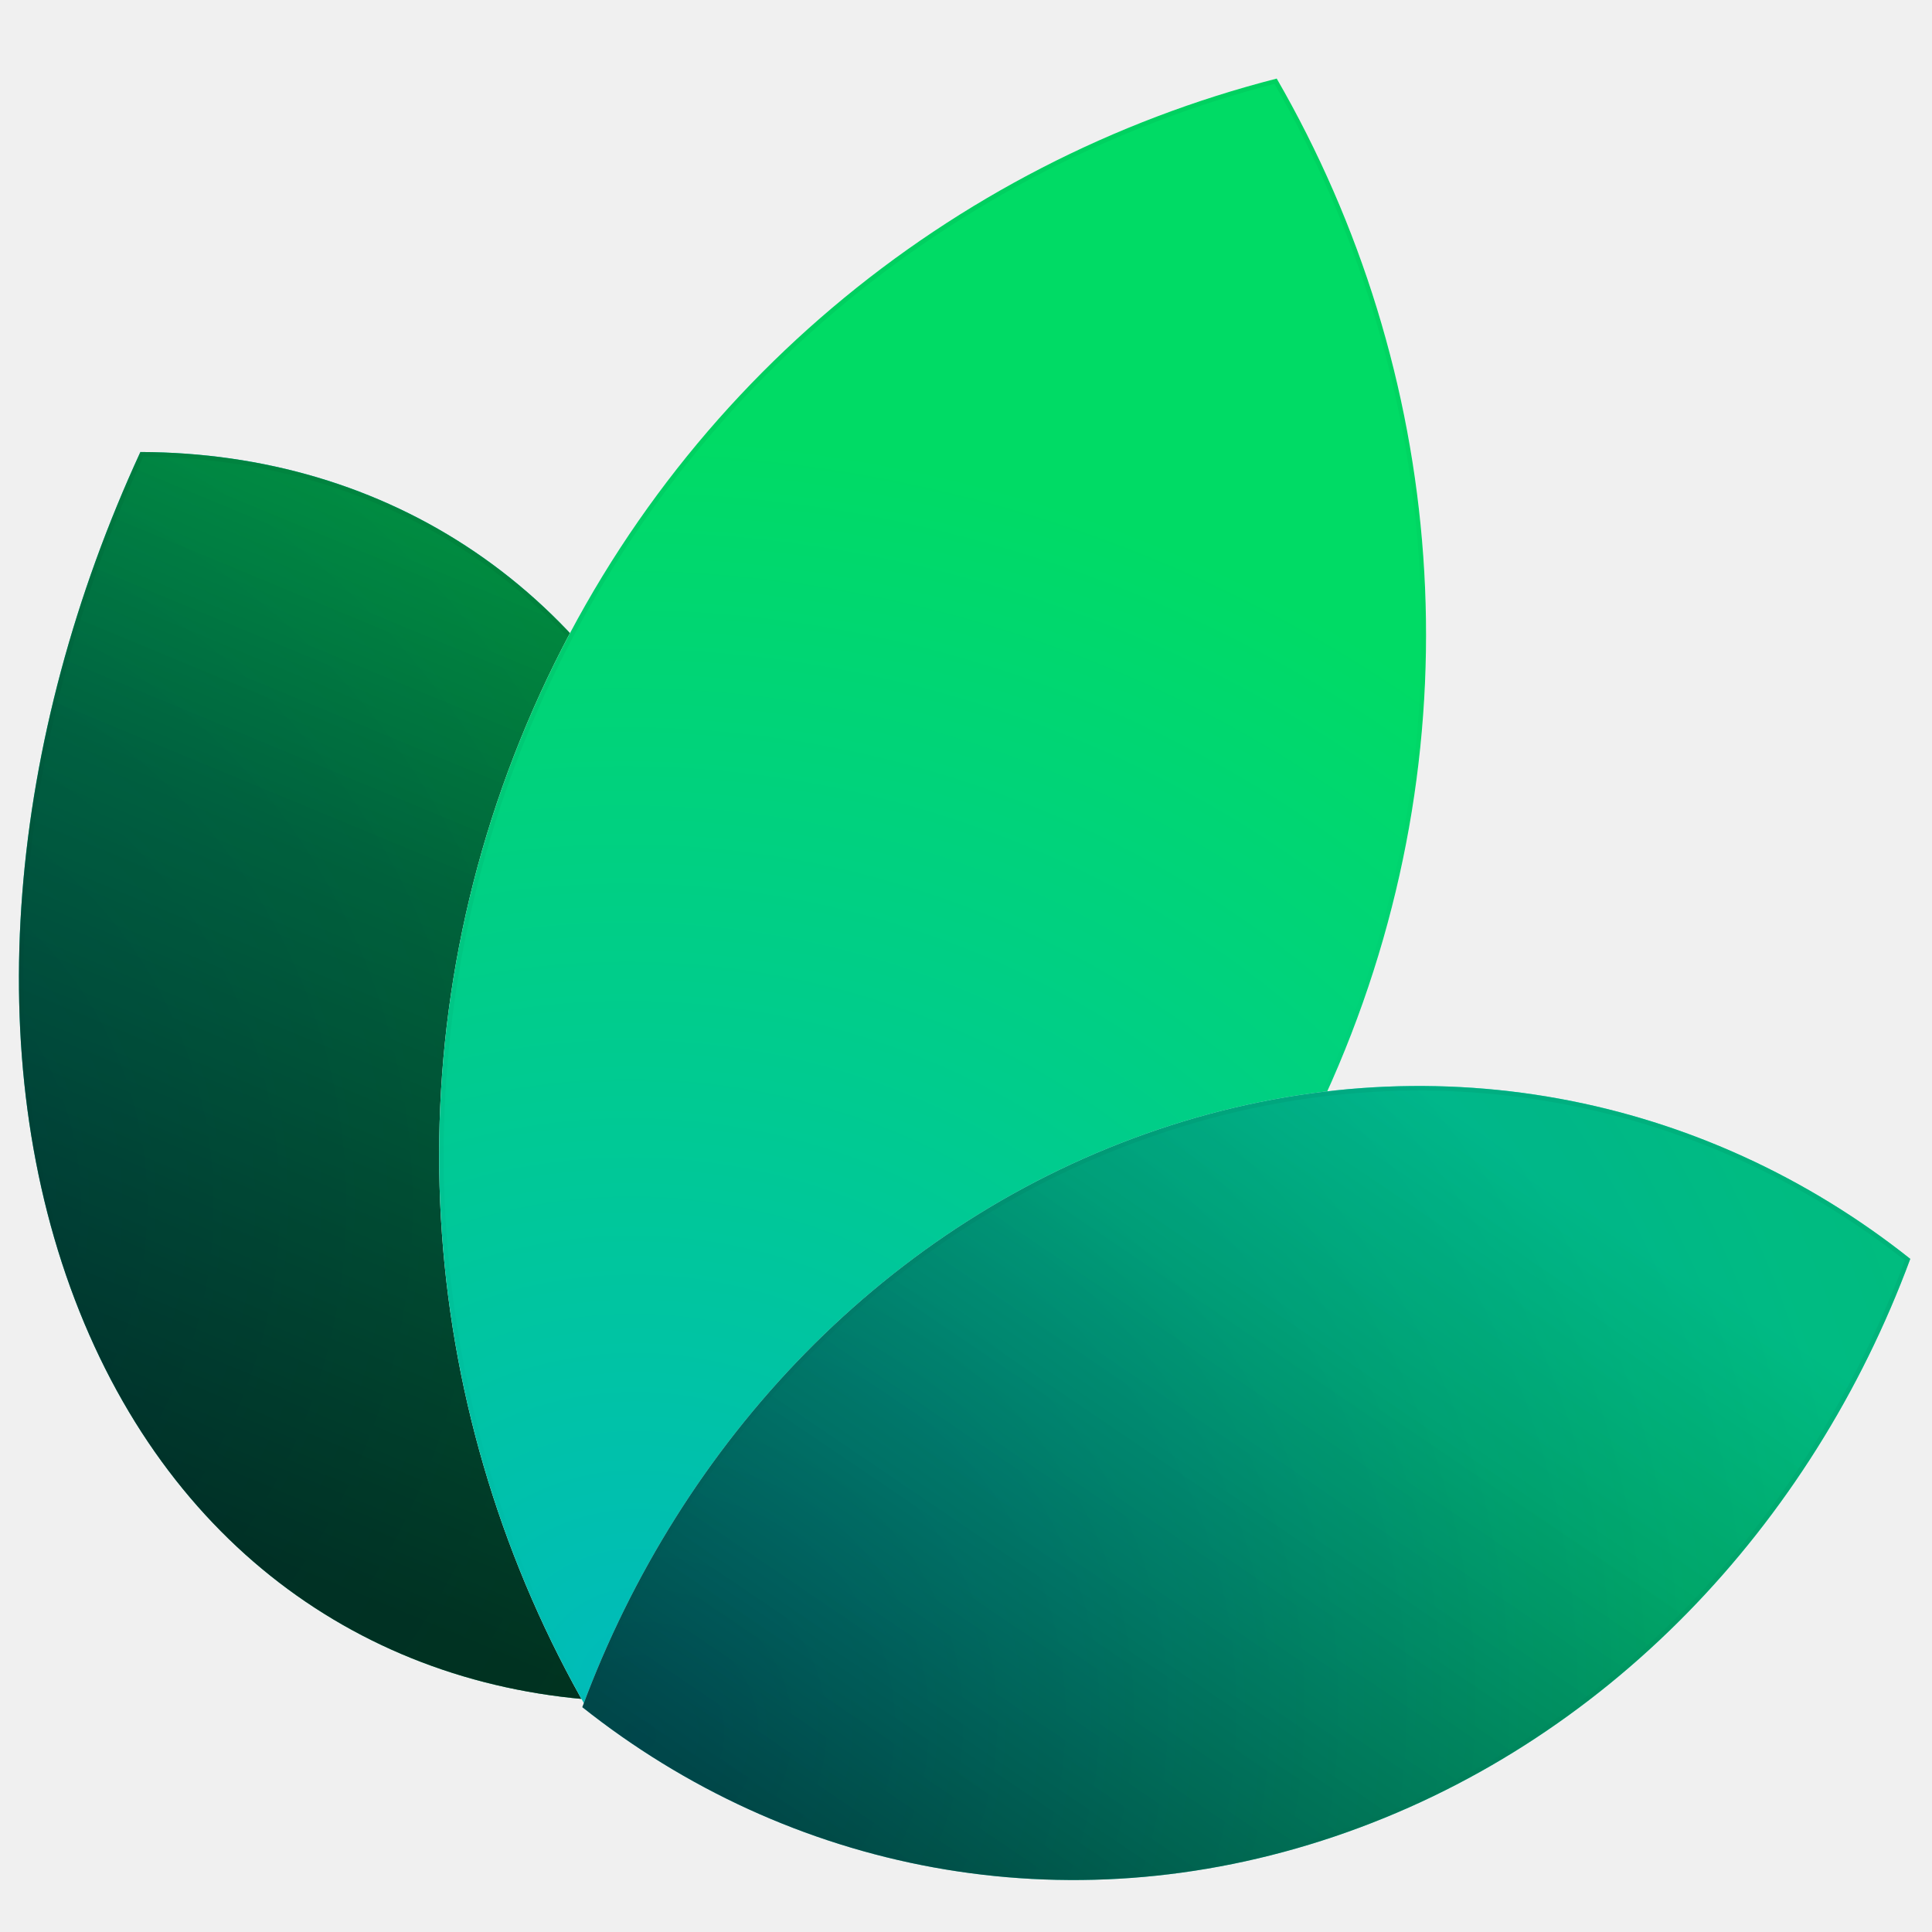
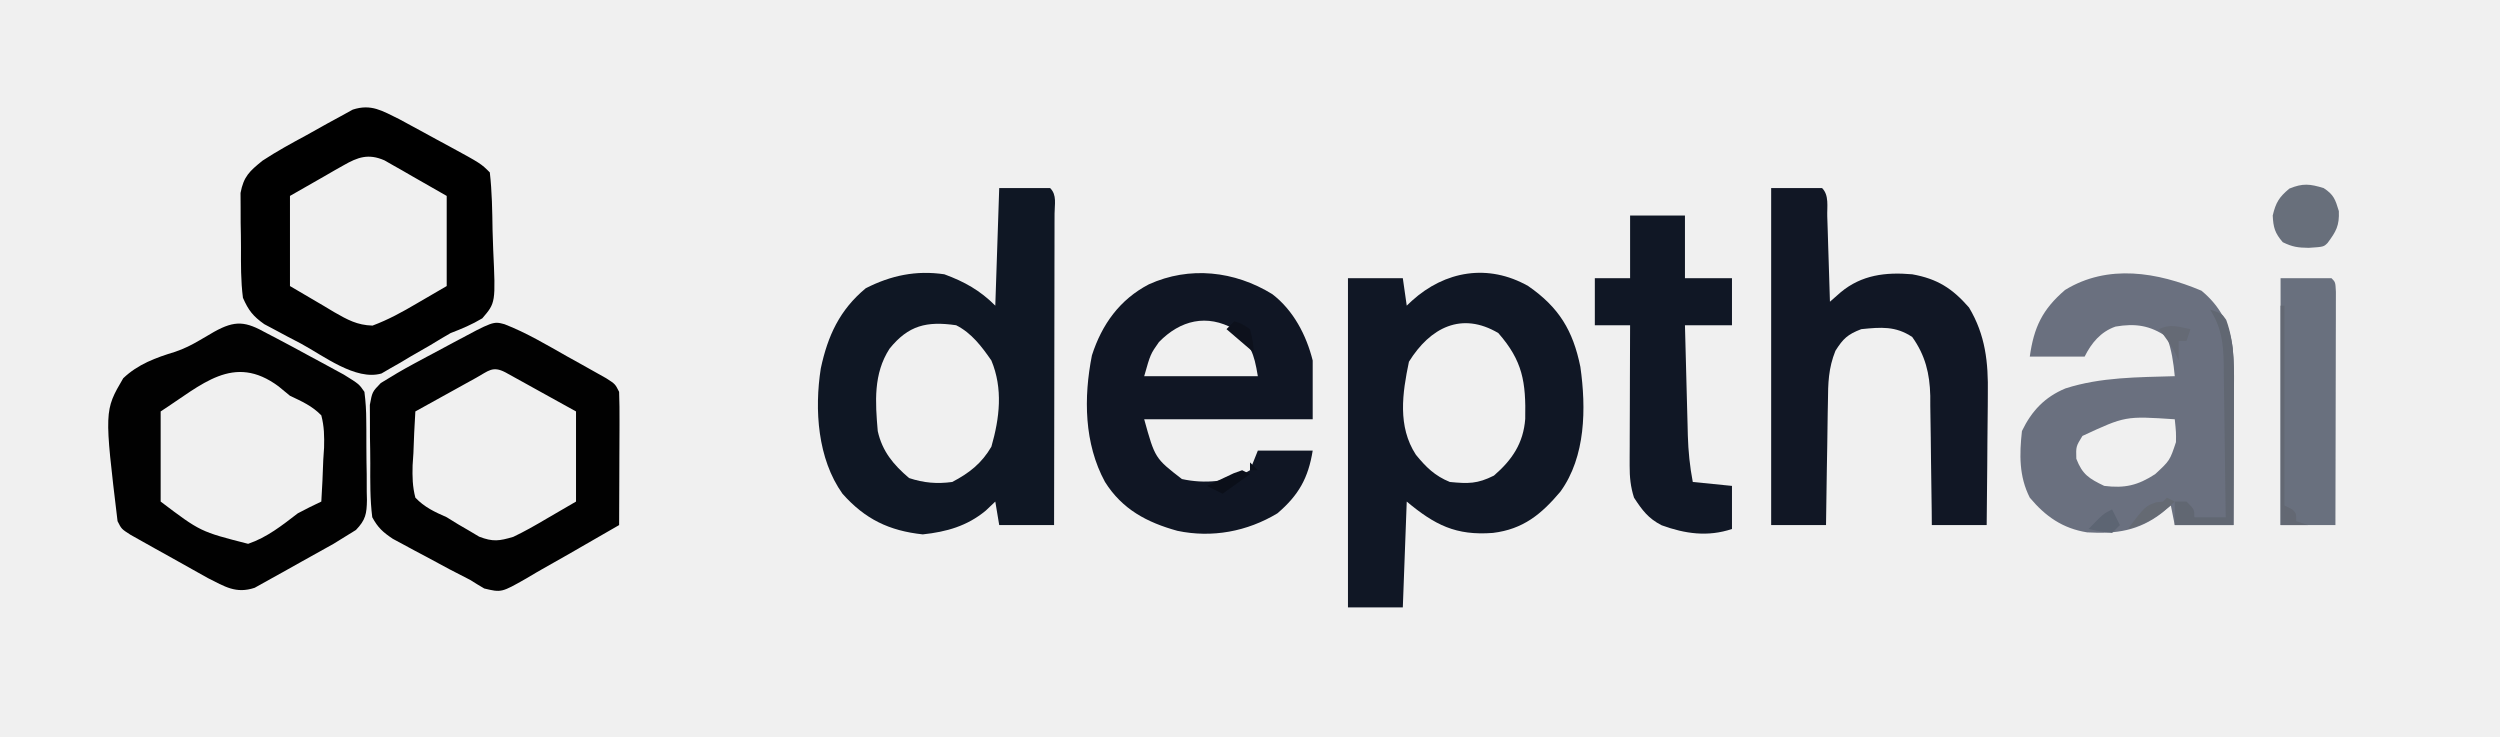
- <svg xmlns="http://www.w3.org/2000/svg" width="24" height="24" viewBox="0 0 24 24" fill="none">
-   <path d="M7.953 21.139C4.896 21.13 2.255 19.458 0.987 16.29C-0.28 13.121 0.109 9.163 1.744 5.615C4.801 5.624 7.442 7.296 8.71 10.465C9.977 13.633 9.588 17.591 7.953 21.139Z" fill="white" />
-   <path d="M7.953 21.139C4.896 21.13 2.255 19.458 0.987 16.29C-0.28 13.121 0.109 9.163 1.744 5.615C4.801 5.624 7.442 7.296 8.71 10.465C9.977 13.633 9.588 17.591 7.953 21.139Z" fill="url(#paint0_radial_101_2703)" />
-   <path d="M7.953 21.139C4.896 21.13 2.255 19.458 0.987 16.29C-0.28 13.121 0.109 9.163 1.744 5.615C4.801 5.624 7.442 7.296 8.71 10.465C9.977 13.633 9.588 17.591 7.953 21.139Z" fill="black" fill-opacity="0.5" style="mix-blend-mode:hard-light" />
-   <path d="M7.953 21.139C4.896 21.13 2.255 19.458 0.987 16.29C-0.28 13.121 0.109 9.163 1.744 5.615C4.801 5.624 7.442 7.296 8.71 10.465C9.977 13.633 9.588 17.591 7.953 21.139Z" fill="url(#paint1_linear_101_2703)" fill-opacity="0.5" style="mix-blend-mode:hard-light" />
-   <path d="M8.684 10.476C9.945 13.63 9.561 17.572 7.935 21.111C4.897 21.096 2.274 19.431 1.013 16.279C-0.248 13.124 0.136 9.182 1.762 5.643C4.8 5.659 7.423 7.324 8.684 10.476Z" stroke="url(#paint2_linear_101_2703)" stroke-opacity="0.05" stroke-width="0.056" />
-   <path d="M7.31 21.257C11.354 20.221 14.884 17.375 16.628 13.236C18.373 9.097 17.945 4.587 15.86 0.976C11.816 2.012 8.287 4.858 6.542 8.998C4.797 13.137 5.225 17.646 7.31 21.257Z" fill="white" />
-   <path d="M7.31 21.257C11.354 20.221 14.884 17.375 16.628 13.236C18.373 9.097 17.945 4.587 15.86 0.976C11.816 2.012 8.287 4.858 6.542 8.998C4.797 13.137 5.225 17.646 7.31 21.257Z" fill="url(#paint3_radial_101_2703)" />
-   <path d="M16.603 13.225C14.864 17.349 11.351 20.187 7.324 21.225C5.253 17.624 4.829 13.132 6.568 9.009C8.306 4.885 11.819 2.047 15.846 1.009C17.918 4.61 18.341 9.101 16.603 13.225Z" stroke="url(#paint4_linear_101_2703)" stroke-opacity="0.05" stroke-width="0.056" />
-   <path d="M7.234 21.207C9.789 23.237 13.21 23.951 16.577 22.814C19.944 21.677 22.506 18.945 23.73 15.638C21.175 13.608 17.754 12.894 14.387 14.031C11.02 15.168 8.458 17.901 7.234 21.207Z" fill="white" />
-   <path d="M7.234 21.207C9.789 23.237 13.21 23.951 16.577 22.814C19.944 21.677 22.506 18.945 23.73 15.638C21.175 13.608 17.754 12.894 14.387 14.031C11.02 15.168 8.458 17.901 7.234 21.207Z" fill="url(#paint5_radial_101_2703)" />
-   <path d="M7.234 21.207C9.789 23.237 13.21 23.951 16.577 22.814C19.944 21.677 22.506 18.945 23.73 15.638C21.175 13.608 17.754 12.894 14.387 14.031C11.02 15.168 8.458 17.901 7.234 21.207Z" fill="black" fill-opacity="0.2" style="mix-blend-mode:hard-light" />
-   <path d="M7.234 21.207C9.789 23.237 13.21 23.951 16.577 22.814C19.944 21.677 22.506 18.945 23.73 15.638C21.175 13.608 17.754 12.894 14.387 14.031C11.02 15.168 8.458 17.901 7.234 21.207Z" fill="url(#paint6_linear_101_2703)" fill-opacity="0.5" style="mix-blend-mode:hard-light" />
-   <path d="M16.568 22.787C13.218 23.918 9.814 23.212 7.267 21.198C8.492 17.907 11.044 15.189 14.396 14.058C17.747 12.927 21.15 13.633 23.697 15.648C22.472 18.938 19.92 21.656 16.568 22.787Z" stroke="url(#paint7_linear_101_2703)" stroke-opacity="0.05" stroke-width="0.056" />
-   <defs>
-     <radialGradient id="paint0_radial_101_2703" cx="0" cy="0" r="1" gradientUnits="userSpaceOnUse" gradientTransform="translate(-3.00503 15.023) rotate(-10.029) scale(17.9572 17.784)">
-       <stop stop-color="#00B0BB" />
-       <stop offset="1" stop-color="#00DB65" />
-     </radialGradient>
-     <linearGradient id="paint1_linear_101_2703" x1="7.39" y1="4.813" x2="1.63" y2="18.689" gradientUnits="userSpaceOnUse">
-       <stop stop-color="#18E299" />
-       <stop offset="1" />
-     </linearGradient>
-     <linearGradient id="paint2_linear_101_2703" x1="7.948" y1="8.016" x2="1.761" y2="18.746" gradientUnits="userSpaceOnUse">
-       <stop />
-       <stop offset="1" stop-opacity="0" />
-     </linearGradient>
-     <radialGradient id="paint3_radial_101_2703" cx="0" cy="0" r="1" gradientUnits="userSpaceOnUse" gradientTransform="translate(8.11404 20.8822) rotate(-75.7542) scale(21.6246 23.7772)">
-       <stop stop-color="#00BBBB" />
-       <stop offset="0.713" stop-color="#00DB65" />
-     </radialGradient>
-     <linearGradient id="paint4_linear_101_2703" x1="7.602" y1="5.871" x2="15.556" y2="16.372" gradientUnits="userSpaceOnUse">
-       <stop />
-       <stop offset="1" stop-opacity="0" />
-     </linearGradient>
-     <radialGradient id="paint5_radial_101_2703" cx="0" cy="0" r="1" gradientUnits="userSpaceOnUse" gradientTransform="translate(7.84537 21.5181) rotate(-20.3525) scale(18.5603 17.32)">
-       <stop stop-color="#00B0BB" />
-       <stop offset="1" stop-color="#00DB65" />
-     </radialGradient>
-     <linearGradient id="paint6_linear_101_2703" x1="16.808" y1="13.007" x2="10.041" y2="22.994" gradientUnits="userSpaceOnUse">
-       <stop stop-color="#00B1BC" />
-       <stop offset="1" />
-     </linearGradient>
-     <linearGradient id="paint7_linear_101_2703" x1="16.808" y1="13.007" x2="14.169" y2="23.841" gradientUnits="userSpaceOnUse">
-       <stop />
-       <stop offset="1" stop-opacity="0" />
-     </linearGradient>
-   </defs>
+ <svg xmlns="http://www.w3.org/2000/svg" version="1.1" width="638" height="188">
+   <path d="M0 0 C4.29 0 8.58 0 13 0 C14.777 1.777 14.12 4.152 14.124 6.519 C14.119 7.705 14.119 7.705 14.114 8.916 C14.114 9.745 14.114 10.575 14.114 11.429 C14.113 14.183 14.105 16.937 14.098 19.691 C14.096 21.596 14.094 23.5 14.093 25.404 C14.09 30.427 14.08 35.449 14.069 40.471 C14.058 45.592 14.054 50.713 14.049 55.834 C14.038 65.889 14.021 75.945 14 86 C9.38 86 4.76 86 0 86 C-0.33 84.02 -0.66 82.04 -1 80 C-1.804 80.763 -2.609 81.526 -3.438 82.312 C-8.179 86.249 -13.444 87.726 -19.5 88.375 C-28.072 87.457 -34.233 84.5 -40 78 C-46.354 69.081 -47.179 56.548 -45.535 46.023 C-43.747 37.664 -40.713 31.081 -34.062 25.562 C-27.619 22.275 -21.175 20.935 -14 22 C-8.852 23.896 -4.885 26.115 -1 30 C-0.67 20.1 -0.34 10.2 0 0 Z M-28 41 C-32.132 47.398 -31.637 54.591 -31 62 C-29.859 67.173 -27.006 70.595 -23 74 C-19.272 75.243 -15.872 75.529 -12 75 C-7.654 72.743 -4.471 70.236 -2 66 C0.106 58.672 0.994 51.179 -2 44 C-4.451 40.445 -7.084 36.958 -11 35 C-18.511 33.915 -23.179 35.014 -28 41 Z " fill="#0F1724" transform="translate(255,48)" />
+   <path d="M0 0 C7.853 5.437 11.43 11.359 13.312 20.625 C14.805 31.163 14.682 43.526 8.234 52.441 C3.368 58.228 -1.297 62.061 -9 63 C-18.444 63.726 -23.82 60.983 -31 55 C-31.33 63.91 -31.66 72.82 -32 82 C-36.62 82 -41.24 82 -46 82 C-46 54.28 -46 26.56 -46 -2 C-41.38 -2 -36.76 -2 -32 -2 C-31.67 0.31 -31.34 2.62 -31 5 C-30.564 4.59 -30.129 4.18 -29.68 3.758 C-21.226 -3.891 -10.231 -5.793 0 0 Z M-30.438 19.312 C-32.117 27.336 -33.374 35.815 -28.668 43.047 C-26.084 46.214 -23.833 48.442 -20 50 C-15.287 50.456 -12.996 50.498 -8.75 48.375 C-4.098 44.358 -1.242 40.121 -0.762 33.926 C-0.567 24.451 -1.403 19.111 -7.625 12 C-17.003 6.443 -25.019 10.595 -30.438 19.312 Z " fill="#101725" transform="translate(390,73)" />
+   <path d="M0 0 C4.29 0 8.58 0 13 0 C14.832 1.832 14.239 4.757 14.316 7.223 C14.358 8.483 14.4 9.743 14.443 11.041 C14.483 12.382 14.523 13.722 14.562 15.062 C14.606 16.407 14.649 17.751 14.693 19.096 C14.8 22.397 14.902 25.698 15 29 C15.909 28.202 16.818 27.404 17.754 26.582 C23.069 22.162 29.181 21.402 36 22 C42.422 23.156 46.225 25.591 50.492 30.477 C54.691 37.504 55.429 44.461 55.293 52.504 C55.289 53.468 55.284 54.432 55.28 55.425 C55.263 58.471 55.226 61.517 55.188 64.562 C55.172 66.641 55.159 68.72 55.146 70.799 C55.114 75.866 55.062 80.933 55 86 C50.38 86 45.76 86 41 86 C40.986 84.245 40.986 84.245 40.972 82.455 C40.932 78.086 40.866 73.718 40.792 69.35 C40.764 67.464 40.743 65.579 40.729 63.693 C40.707 60.972 40.661 58.252 40.609 55.531 C40.608 54.698 40.607 53.864 40.606 53.005 C40.466 47.321 39.342 42.694 36 38 C31.738 35.158 28 35.496 23 36 C19.524 37.331 18.386 38.392 16.403 41.52 C14.605 45.98 14.523 49.791 14.488 54.555 C14.47 55.456 14.452 56.358 14.434 57.287 C14.38 60.149 14.346 63.012 14.312 65.875 C14.279 67.823 14.245 69.771 14.209 71.719 C14.124 76.479 14.057 81.239 14 86 C9.38 86 4.76 86 0 86 C0 57.62 0 29.24 0 0 Z " fill="#111725" transform="translate(452,48)" />
+   <path d="M0 0 C4.767 3.949 7.188 8.61 7.994 14.712 C8.368 18.77 8.308 22.83 8.285 26.902 C8.284 27.847 8.282 28.791 8.281 29.765 C8.275 32.76 8.263 35.755 8.25 38.75 C8.245 40.79 8.24 42.829 8.236 44.869 C8.225 49.85 8.208 54.831 8.188 59.812 C3.237 59.812 -1.712 59.812 -6.812 59.812 C-7.143 58.163 -7.473 56.513 -7.812 54.812 C-8.926 55.741 -8.926 55.741 -10.062 56.688 C-16.004 61.279 -21.758 62.112 -29.184 61.672 C-35.392 60.682 -39.799 57.615 -43.812 52.812 C-46.579 47.369 -46.469 41.783 -45.812 35.812 C-43.343 30.691 -40.011 27.147 -34.715 24.938 C-25.688 22.035 -16.209 22.095 -6.812 21.812 C-7.132 18.337 -7.622 15.103 -8.812 11.812 C-13.085 8.821 -16.919 8.291 -21.949 9.16 C-25.714 10.478 -28.071 13.329 -29.812 16.812 C-34.432 16.812 -39.053 16.812 -43.812 16.812 C-42.76 9.326 -40.605 4.785 -34.812 -0.188 C-23.872 -6.9 -11.17 -4.716 0 0 Z M-30.375 37.062 C-32.028 39.748 -32.028 39.748 -31.938 42.875 C-30.393 46.909 -28.672 47.954 -24.812 49.812 C-19.584 50.466 -16.217 49.685 -11.812 46.812 C-8.073 43.35 -8.073 43.35 -6.504 38.645 C-6.467 36.198 -6.467 36.198 -6.812 32.812 C-19.412 31.974 -19.412 31.974 -30.375 37.062 Z " fill="#6A707F" transform="translate(561.8125,74.1875)" />
+   <path d="M0 0 C5.39 4.121 8.696 10.472 10.312 16.938 C10.312 21.887 10.312 26.837 10.312 31.938 C-3.877 31.938 -18.067 31.938 -32.688 31.938 C-29.93 41.884 -29.93 41.884 -23.062 47.188 C-17.426 48.44 -10.719 47.987 -5.688 44.938 C-5.027 43.288 -4.367 41.638 -3.688 39.938 C0.932 39.938 5.553 39.938 10.312 39.938 C9.189 46.929 6.734 51.306 1.312 55.938 C-6.403 60.586 -15.358 62.27 -24.211 60.406 C-31.971 58.262 -38.284 54.934 -42.688 47.938 C-48.028 38.144 -48.167 26.379 -46.027 15.617 C-43.489 7.726 -38.925 1.371 -31.5 -2.5 C-21.122 -7.214 -9.6 -5.924 0 0 Z M-28.938 12.25 C-31.094 15.314 -31.094 15.314 -32.688 20.938 C-23.117 20.938 -13.547 20.938 -3.688 20.938 C-4.715 14.774 -5.442 13.183 -9.688 8.938 C-16.677 4.995 -23.458 6.618 -28.938 12.25 Z " fill="#101624" transform="translate(324.6875,75.0625)" />
+   <path d="M0 0 C1.442 0.782 1.442 0.782 2.913 1.58 C3.968 2.151 5.022 2.722 6.108 3.311 C7.194 3.905 8.279 4.499 9.397 5.111 C11.049 6.003 11.049 6.003 12.733 6.912 C20.884 11.348 20.884 11.348 23.147 13.611 C23.714 18.525 23.775 23.443 23.848 28.386 C23.881 30.03 23.935 31.673 24.012 33.315 C24.64 46.873 24.64 46.873 21.229 50.848 C18.601 52.43 16.008 53.514 13.147 54.611 C11.417 55.603 9.703 56.624 8.007 57.674 C6.305 58.655 4.602 59.634 2.897 60.611 C2.039 61.126 1.18 61.64 0.296 62.17 C-0.542 62.646 -1.38 63.121 -2.243 63.611 C-2.986 64.044 -3.729 64.478 -4.494 64.924 C-11.073 66.842 -19.411 60.323 -25.04 57.299 C-26.133 56.73 -27.225 56.161 -28.351 55.574 C-29.397 55.013 -30.443 54.451 -31.521 53.873 C-32.948 53.114 -32.948 53.114 -34.404 52.341 C-37.274 50.313 -38.442 48.826 -39.853 45.611 C-40.41 41.31 -40.368 37.026 -40.354 32.691 C-40.353 30.616 -40.394 28.545 -40.438 26.471 C-40.441 25.156 -40.444 23.841 -40.446 22.486 C-40.457 20.688 -40.457 20.688 -40.468 18.854 C-39.665 14.622 -38.168 13.297 -34.853 10.611 C-31.252 8.238 -27.49 6.192 -23.697 4.143 C-21.911 3.172 -20.145 2.171 -18.378 1.168 C-17.247 0.552 -16.116 -0.063 -14.95 -0.697 C-13.411 -1.545 -13.411 -1.545 -11.841 -2.41 C-7.109 -3.96 -4.294 -2.09 0 0 Z M-14.181 11.799 C-14.902 12.205 -15.622 12.611 -16.365 13.029 C-17.72 13.812 -17.72 13.812 -19.103 14.611 C-21.99 16.261 -24.878 17.911 -27.853 19.611 C-27.853 27.201 -27.853 34.791 -27.853 42.611 C-23.583 45.117 -23.583 45.117 -19.228 47.674 C-18.342 48.205 -17.457 48.736 -16.545 49.283 C-13.167 51.211 -10.721 52.585 -6.79 52.705 C-2.766 51.207 0.831 49.227 4.522 47.049 C7.039 45.584 9.555 44.12 12.147 42.611 C12.147 35.021 12.147 27.431 12.147 19.611 C9.26 17.961 6.372 16.311 3.397 14.611 C2.494 14.089 1.591 13.567 0.66 13.029 C-0.421 12.42 -0.421 12.42 -1.524 11.799 C-2.624 11.17 -2.624 11.17 -3.746 10.529 C-7.851 8.74 -10.542 9.72 -14.181 11.799 Z " fill="#000000" transform="translate(101.8525,30.38867)" />
+   <path d="M0 0 C1.271 0.661 1.271 0.661 2.567 1.335 C5.479 2.859 8.365 4.425 11.25 6 C12.243 6.534 13.235 7.067 14.258 7.617 C15.209 8.135 16.16 8.654 17.141 9.188 C18.002 9.655 18.863 10.123 19.751 10.605 C23.637 13.015 23.637 13.015 25 15 C25.322 17.539 25.468 19.829 25.469 22.371 C25.48 23.449 25.48 23.449 25.492 24.549 C25.503 26.068 25.505 27.587 25.501 29.106 C25.5 31.427 25.542 33.744 25.586 36.064 C25.591 37.542 25.594 39.019 25.594 40.496 C25.618 41.534 25.618 41.534 25.643 42.592 C25.593 46.114 25.31 47.677 22.836 50.249 C21.9 50.827 20.964 51.405 20 52 C19.056 52.584 18.113 53.169 17.141 53.771 C14.383 55.327 11.621 56.873 8.844 58.393 C7.653 59.049 6.467 59.715 5.286 60.389 C3.568 61.37 1.833 62.322 0.098 63.273 C-0.928 63.845 -1.954 64.417 -3.011 65.005 C-7.796 66.598 -10.636 64.682 -14.96 62.52 C-18.248 60.685 -21.534 58.85 -24.812 57 C-25.981 56.351 -27.15 55.703 -28.318 55.055 C-29.416 54.439 -30.514 53.822 -31.645 53.188 C-32.648 52.624 -33.652 52.061 -34.687 51.48 C-37 50 -37 50 -38 48 C-41.391 19.787 -41.391 19.787 -36.553 11.53 C-32.762 7.922 -28.24 6.288 -23.301 4.778 C-21.001 4 -19.09 3.032 -17 1.805 C-16.386 1.447 -15.772 1.09 -15.139 0.721 C-14.557 0.38 -13.975 0.039 -13.375 -0.312 C-7.875 -3.382 -5.288 -2.949 0 0 Z M-27 20 C-27 27.59 -27 35.18 -27 43 C-16.855 50.676 -16.855 50.676 -4.677 53.784 C0.168 52.128 3.977 49.089 8 46 C9.977 44.955 11.97 43.938 14 43 C14.233 39.439 14.375 35.879 14.5 32.312 C14.567 31.305 14.634 30.298 14.703 29.26 C14.781 26.316 14.74 23.853 14 21 C11.662 18.589 9.003 17.425 6 16 C5.036 15.206 4.072 14.412 3.078 13.594 C-8.42 5.081 -16.438 13.174 -27 20 Z " fill="#010101" transform="translate(68,85)" />
+   <path d="M0 0 C5.65 2.192 10.795 5.289 16.064 8.262 C17.232 8.911 18.401 9.559 19.57 10.207 C20.667 10.823 21.765 11.439 22.896 12.074 C23.9 12.638 24.904 13.201 25.938 13.781 C28.251 15.262 28.251 15.262 29.251 17.262 C29.338 19.815 29.367 22.341 29.349 24.895 C29.347 25.646 29.346 26.398 29.345 27.173 C29.339 29.577 29.326 31.982 29.314 34.387 C29.309 36.016 29.304 37.645 29.3 39.273 C29.289 43.27 29.272 47.266 29.251 51.262 C25.962 53.162 22.67 55.056 19.376 56.949 C18.458 57.48 17.541 58.01 16.595 58.557 C14.742 59.62 12.883 60.672 11.018 61.712 C9.186 62.738 7.369 63.793 5.571 64.877 C-0.783 68.492 -0.783 68.492 -5.171 67.445 C-6.378 66.743 -7.569 66.011 -8.749 65.262 C-10.542 64.329 -12.339 63.404 -14.139 62.484 C-16.094 61.434 -18.047 60.381 -19.999 59.324 C-21.488 58.536 -21.488 58.536 -23.007 57.732 C-23.958 57.217 -24.909 56.702 -25.889 56.172 C-27.182 55.478 -27.182 55.478 -28.5 54.77 C-31.015 53.083 -32.308 51.932 -33.749 49.262 C-34.325 44.691 -34.264 40.11 -34.25 35.508 C-34.249 33.268 -34.29 31.032 -34.335 28.793 C-34.34 27.366 -34.343 25.939 -34.343 24.512 C-34.35 23.218 -34.357 21.923 -34.364 20.59 C-33.749 17.262 -33.749 17.262 -31.566 15.009 C-28.771 13.275 -25.981 11.615 -23.081 10.062 C-22.023 9.493 -20.965 8.924 -19.876 8.338 C-18.782 7.756 -17.688 7.174 -16.561 6.574 C-15.456 5.981 -14.351 5.387 -13.212 4.775 C-2.871 -0.771 -2.871 -0.771 0 0 Z M-7.221 13.668 C-8.121 14.164 -9.02 14.661 -9.946 15.172 C-10.892 15.697 -11.837 16.221 -12.811 16.762 C-14.235 17.549 -14.235 17.549 -15.688 18.352 C-18.043 19.653 -20.396 20.957 -22.749 22.262 C-22.982 25.823 -23.123 29.383 -23.249 32.949 C-23.316 33.957 -23.383 34.964 -23.452 36.002 C-23.53 38.947 -23.489 41.407 -22.749 44.262 C-20.417 46.716 -17.819 47.913 -14.749 49.262 C-13.275 50.171 -13.275 50.171 -11.772 51.098 C-10.898 51.606 -10.024 52.113 -9.124 52.637 C-8.245 53.16 -7.365 53.683 -6.46 54.223 C-2.945 55.57 -1.358 55.336 2.251 54.262 C5.138 52.892 7.876 51.322 10.626 49.699 C13.142 48.235 15.659 46.77 18.251 45.262 C18.251 37.672 18.251 30.082 18.251 22.262 C14.972 20.447 11.692 18.632 8.314 16.762 C7.279 16.187 6.244 15.613 5.177 15.021 C4.368 14.575 3.558 14.128 2.724 13.668 C1.891 13.207 1.059 12.746 0.201 12.271 C-3.051 10.587 -4.074 11.926 -7.221 13.668 Z " fill="#010101" transform="translate(128.7488,82.73828)" />
+   <path d="M0 0 C4.62 0 9.24 0 14 0 C14 5.28 14 10.56 14 16 C17.96 16 21.92 16 26 16 C26 19.96 26 23.92 26 28 C22.04 28 18.08 28 14 28 C14.119 32.732 14.243 37.465 14.372 42.197 C14.415 43.805 14.457 45.413 14.497 47.021 C14.555 49.34 14.619 51.658 14.684 53.977 C14.7 54.689 14.717 55.402 14.734 56.136 C14.853 60.173 15.238 64.034 16 68 C19.3 68.33 22.6 68.66 26 69 C26 72.63 26 76.26 26 80 C19.835 82.055 14.048 81.236 8.051 79.051 C4.63 77.298 3.098 75.213 1 72 C0.118 69.24 -0.123 66.761 -0.114 63.874 C-0.113 63.073 -0.113 62.273 -0.113 61.448 C-0.108 60.594 -0.103 59.74 -0.098 58.859 C-0.096 57.977 -0.095 57.095 -0.093 56.186 C-0.088 53.374 -0.075 50.562 -0.062 47.75 C-0.057 45.841 -0.053 43.932 -0.049 42.023 C-0.038 37.349 -0.021 32.674 0 28 C-2.97 28 -5.94 28 -9 28 C-9 24.04 -9 20.08 -9 16 C-6.03 16 -3.06 16 0 16 C0 10.72 0 5.44 0 0 Z " fill="#101725" transform="translate(416,55)" />
+   <path d="M0 0 C4.29 0 8.58 0 13 0 C14 1 14 1 14.12 3.474 C14.117 5.123 14.117 5.123 14.114 6.805 C14.113 8.046 14.113 9.287 14.113 10.566 C14.108 11.931 14.103 13.295 14.098 14.66 C14.096 16.049 14.094 17.437 14.093 18.826 C14.09 22.487 14.08 26.148 14.069 29.81 C14.058 33.543 14.054 37.276 14.049 41.01 C14.038 48.34 14.02 55.67 14 63 C9.38 63 4.76 63 0 63 C0 42.21 0 21.42 0 0 Z " fill="#69707E" transform="translate(582,71)" />
+   <path d="M0 0 C2.592 1.698 2.964 2.882 3.875 5.875 C4.024 9.588 3.185 11.059 1 14 C0 15 0 15 -3.812 15.25 C-6.565 15.206 -7.919 15.04 -10.438 13.812 C-12.446 11.482 -12.854 10.069 -13 7 C-12.208 3.674 -11.386 2.321 -8.75 0.125 C-5.31 -1.282 -3.531 -1.075 0 0 Z " fill="#686F7B" transform="translate(593,48)" />
+   <path d="M0 0 C3 1 3 1 4.125 2.625 C6.425 8.867 6.135 15.531 6.098 22.09 C6.096 23.034 6.095 23.979 6.093 24.952 C6.088 27.947 6.075 30.942 6.062 33.938 C6.057 35.977 6.053 38.017 6.049 40.057 C6.038 45.038 6.021 50.019 6 55 C1.05 55 -3.9 55 -9 55 C-9 53.02 -9 51.04 -9 49 C-8.01 49 -7.02 49 -6 49 C-4 51 -4 51 -4 53 C-1.36 53 1.28 53 4 53 C3.933 46.416 3.843 39.833 3.738 33.249 C3.704 31.01 3.676 28.772 3.654 26.533 C3.62 23.311 3.568 20.089 3.512 16.867 C3.505 15.87 3.499 14.873 3.492 13.846 C3.379 8.475 2.956 4.674 0 0 Z " fill="#616772" transform="translate(564,79)" />
+   <path d="M0 0 C0.33 0 0.66 0 1 0 C1 16.83 1 33.66 1 51 C1.66 51.33 2.32 51.66 3 52 C4 53 4 53 4 55 C4.99 55.33 5.98 55.66 7 56 C4.69 56 2.38 56 0 56 C0 37.52 0 19.04 0 0 Z " fill="#636873" transform="translate(582,78)" />
+   <path d="M0 0 C-0.33 0.99 -0.66 1.98 -1 3 C-1.66 3 -2.32 3 -3 3 C-3 4.65 -3 6.3 -3 8 C-3.268 7.423 -3.536 6.845 -3.812 6.25 C-5.017 3.967 -6.408 2.026 -8 0 C-5.138 -1.431 -3.066 -0.6 0 0 Z " fill="#656A75" transform="translate(559,84)" />
+   <path d="M0 0 C0.66 0.33 1.32 0.66 2 1 C-1.905 4.533 -4.802 6.639 -10 8 C-5.559 2.202 -5.559 2.202 -2.75 1.188 C-1.884 1.095 -1.884 1.095 -1 1 C-0.67 0.67 -0.34 0.34 0 0 Z " fill="#656A73" transform="translate(553,127)" />
+   <path d="M0 0 C0.66 1.32 1.32 2.64 2 4 C1.34 4.66 0.68 5.32 0 6 C-3.125 5.625 -3.125 5.625 -6 5 C-2.25 1.125 -2.25 1.125 0 0 Z " fill="#5D6573" transform="translate(539,130)" />
+   <path d="M0 0 C0.66 0.66 1.32 1.32 2 2 C1.34 2 0.68 2 0 2 C0 1.34 0 0.68 0 0 Z M-2 2 C-1.34 2.33 -0.68 2.66 0 3 C-2.31 4.65 -4.62 6.3 -7 8 C-8.32 7.34 -9.64 6.68 -11 6 C-9.546 5.303 -8.087 4.618 -6.625 3.938 C-5.407 3.363 -5.407 3.363 -4.164 2.777 C-3.45 2.521 -2.736 2.264 -2 2 Z " fill="#0B0F19" transform="translate(319,118)" />
+   <path d="M0 0 C1.938 0.625 1.938 0.625 4 2 C4.75 5.125 4.75 5.125 5 8 C2.69 6.02 0.38 4.04 -2 2 C-1.34 1.34 -0.68 0.68 0 0 Z " fill="#0D111C" transform="translate(315,82)" />
</svg>
